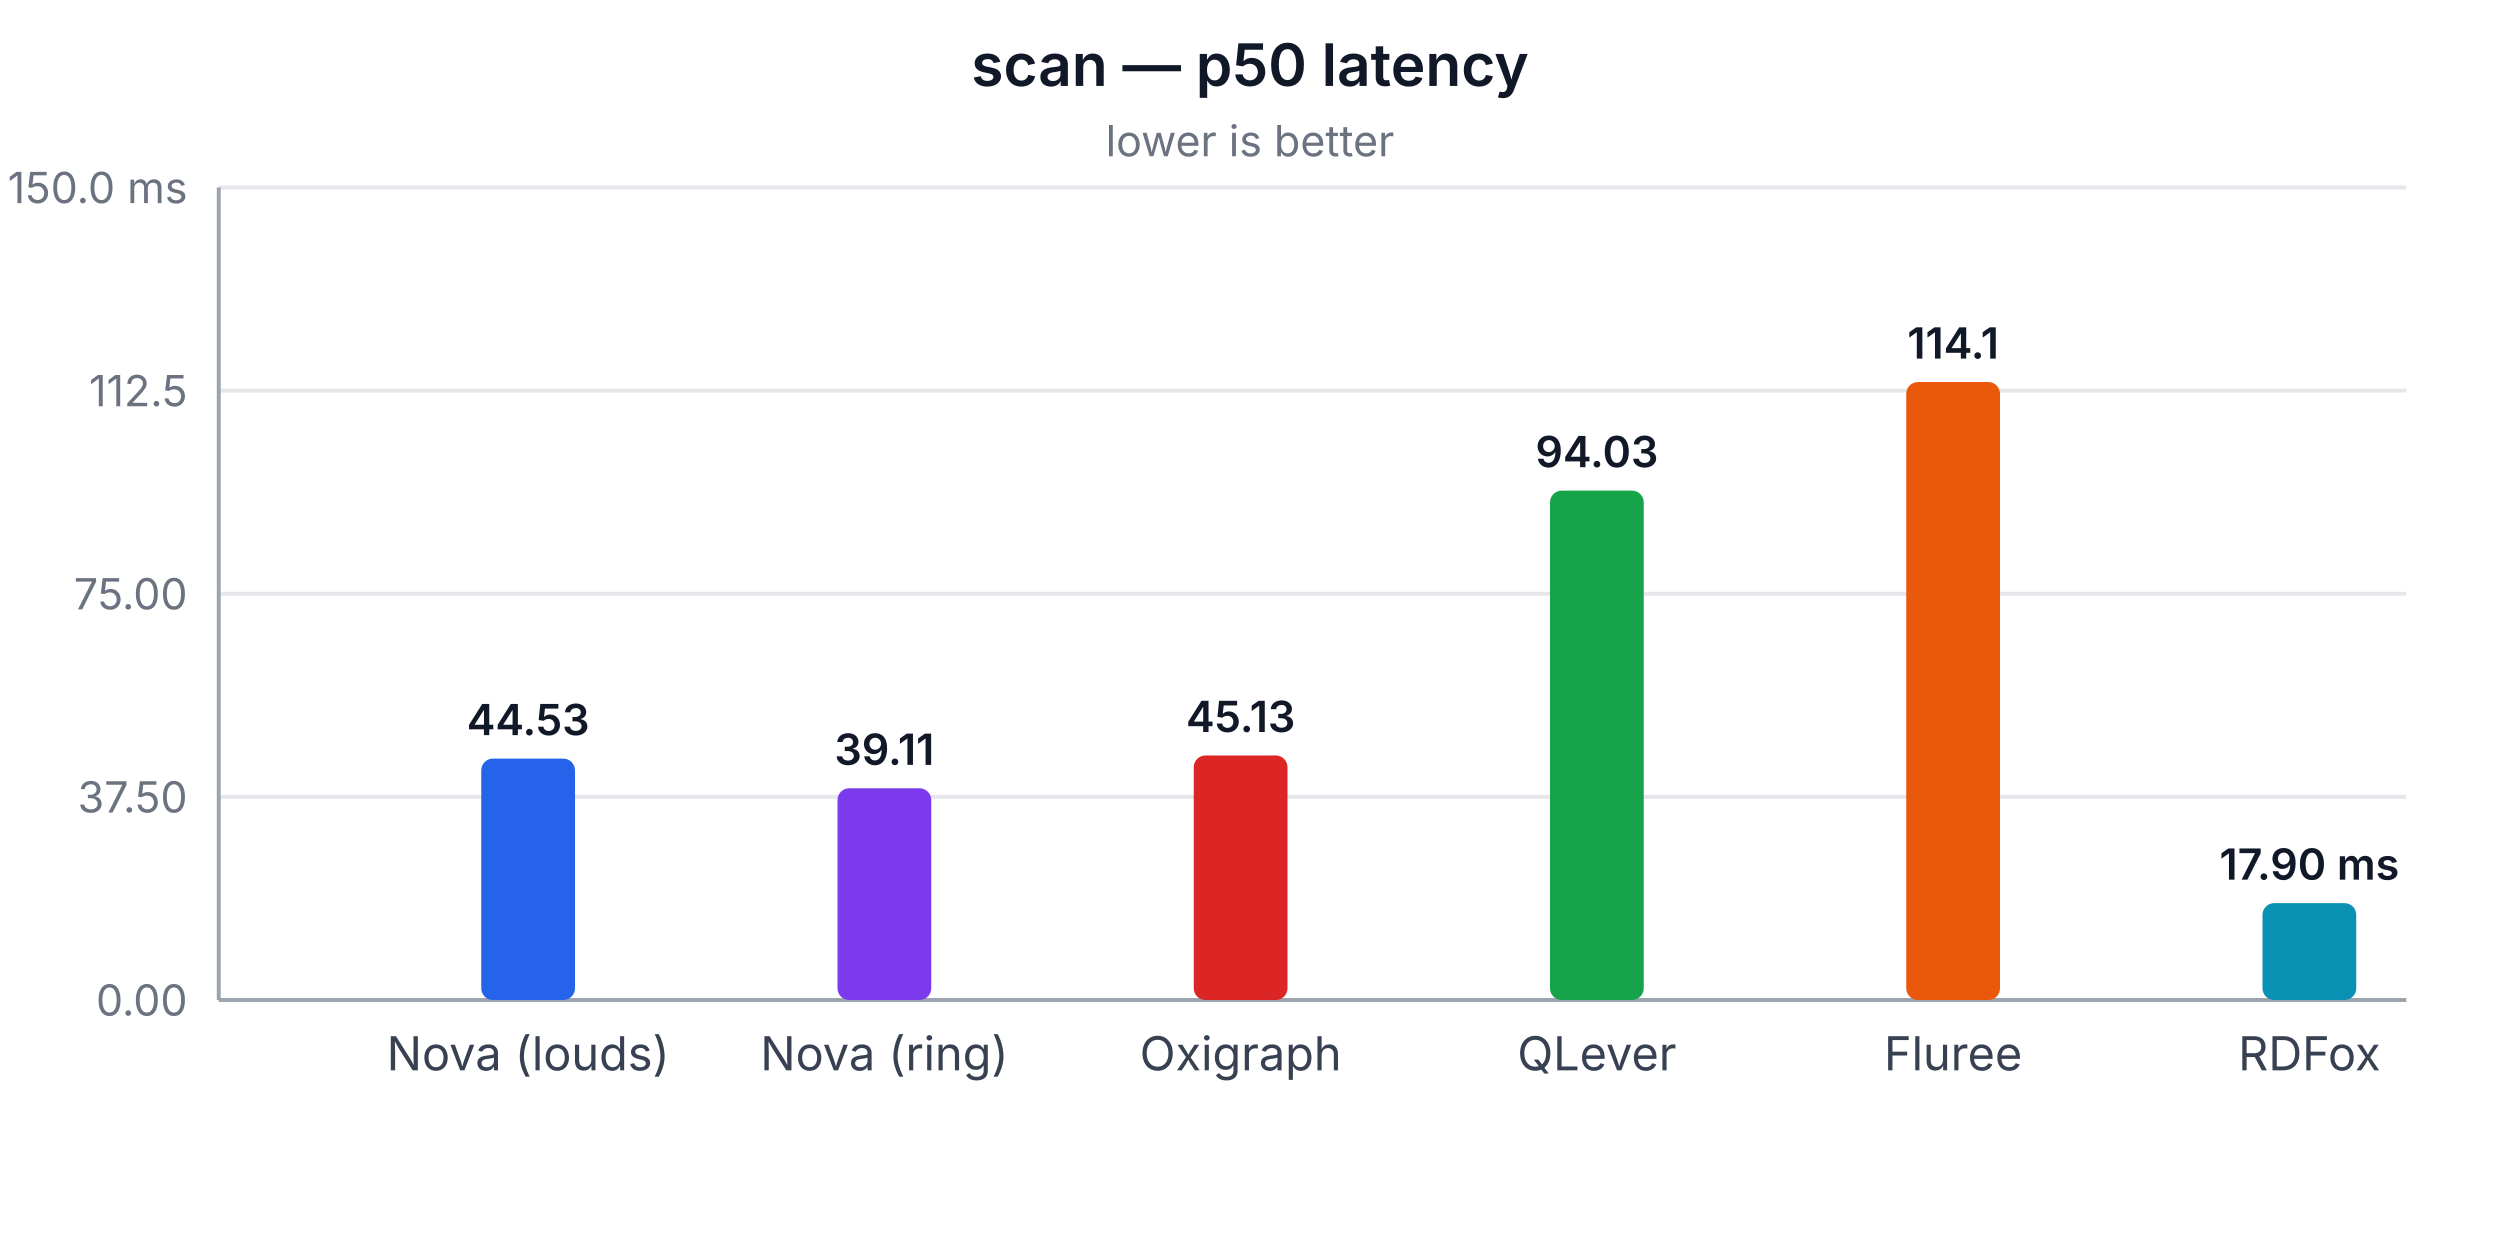
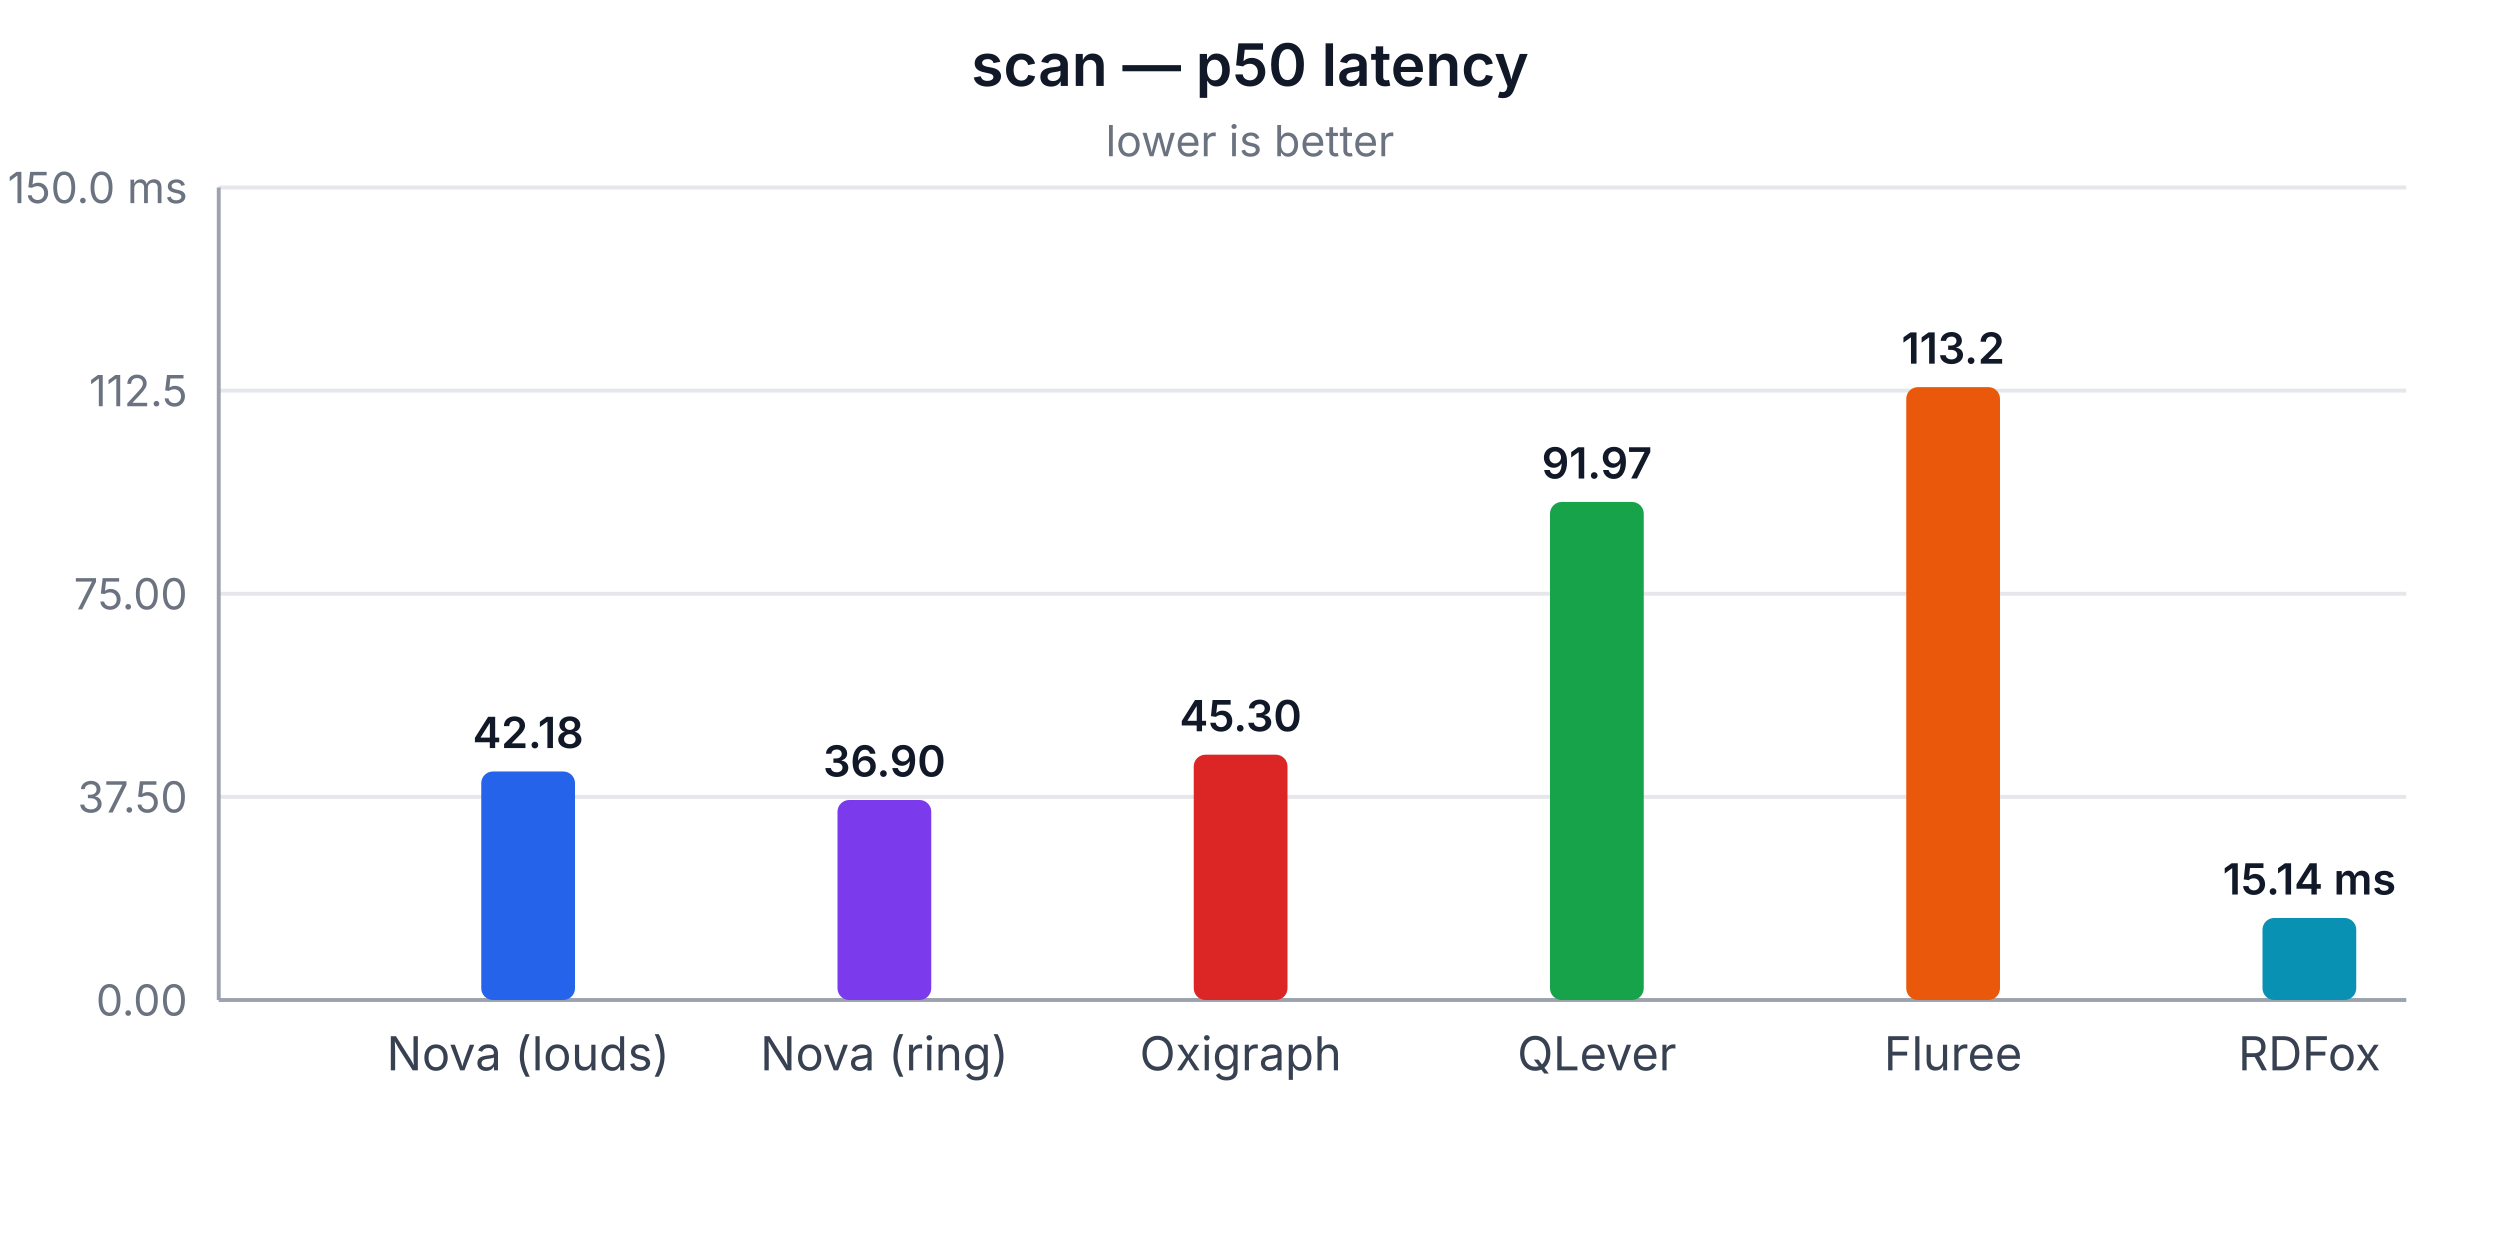
<svg xmlns="http://www.w3.org/2000/svg" width="640" height="320" viewBox="0 0 640 320" role="img" aria-label="scan — p50 latency">
  <style>
  .title { fill: #111827; }
  .muted { fill: #6b7280; }
  .label { fill: #374151; }
  .grid  { stroke: #e5e7eb; stroke-width: 1; }
  .axis  { stroke: #9ca3af; stroke-width: 1; }
  @media (prefers-color-scheme: dark) {
    .title { fill: #f3f4f6; }
    .muted { fill: #9ca3af; }
    .label { fill: #d1d5db; }
    .grid  { stroke: #374151; }
    .axis  { stroke: #6b7280; }
  }
</style>
  <text class="title" x="320.0" y="22" text-anchor="middle" font-family="system-ui, -apple-system, sans-serif" font-size="15" font-weight="600">scan — p50 latency</text>
  <text class="muted" x="320.0" y="40" text-anchor="middle" font-family="system-ui, -apple-system, sans-serif" font-size="11">lower is better</text>
  <line class="grid" x1="56" y1="256.0" x2="616" y2="256.0" />
  <text class="muted" x="48" y="260.0" text-anchor="end" font-family="system-ui, -apple-system, sans-serif" font-size="11">0.00</text>
  <line class="grid" x1="56" y1="204.0" x2="616" y2="204.0" />
  <text class="muted" x="48" y="208.0" text-anchor="end" font-family="system-ui, -apple-system, sans-serif" font-size="11">37.50</text>
  <line class="grid" x1="56" y1="152.0" x2="616" y2="152.0" />
  <text class="muted" x="48" y="156.0" text-anchor="end" font-family="system-ui, -apple-system, sans-serif" font-size="11">75.00</text>
  <line class="grid" x1="56" y1="100.0" x2="616" y2="100.0" />
  <text class="muted" x="48" y="104.0" text-anchor="end" font-family="system-ui, -apple-system, sans-serif" font-size="11">112.5</text>
  <line class="grid" x1="56" y1="48.0" x2="616" y2="48.0" />
  <text class="muted" x="48" y="52.0" text-anchor="end" font-family="system-ui, -apple-system, sans-serif" font-size="11">150.0 ms</text>
  <line class="axis" x1="56" y1="48" x2="56" y2="256" />
  <line class="axis" x1="56" y1="256" x2="616" y2="256" />
-   <rect x="123.2" y="194.2" width="24.0" height="61.8" fill="#2563eb" rx="3" />
-   <text class="title" x="135.2" y="188.2" text-anchor="middle" font-family="system-ui, -apple-system, sans-serif" font-size="11" font-weight="600">44.53</text>
+   <rect x="123.2" y="197.5" width="24.0" height="58.5" fill="#2563eb" rx="3" />
+   <text class="title" x="135.2" y="191.5" text-anchor="middle" font-family="system-ui, -apple-system, sans-serif" font-size="11" font-weight="600">42.18</text>
  <text class="label" x="135.2" y="274" text-anchor="middle" font-family="system-ui, -apple-system, sans-serif" font-size="12">Nova (louds)</text>
-   <rect x="214.4" y="201.8" width="24.0" height="54.2" fill="#7c3aed" rx="3" />
-   <text class="title" x="226.4" y="195.8" text-anchor="middle" font-family="system-ui, -apple-system, sans-serif" font-size="11" font-weight="600">39.11</text>
+   <rect x="214.4" y="204.8" width="24.0" height="51.2" fill="#7c3aed" rx="3" />
+   <text class="title" x="226.4" y="198.8" text-anchor="middle" font-family="system-ui, -apple-system, sans-serif" font-size="11" font-weight="600">36.90</text>
  <text class="label" x="226.4" y="274" text-anchor="middle" font-family="system-ui, -apple-system, sans-serif" font-size="12">Nova (ring)</text>
-   <rect x="305.6" y="193.4" width="24.0" height="62.6" fill="#dc2626" rx="3" />
-   <text class="title" x="317.6" y="187.4" text-anchor="middle" font-family="system-ui, -apple-system, sans-serif" font-size="11" font-weight="600">45.13</text>
+   <rect x="305.6" y="193.2" width="24.0" height="62.8" fill="#dc2626" rx="3" />
+   <text class="title" x="317.6" y="187.2" text-anchor="middle" font-family="system-ui, -apple-system, sans-serif" font-size="11" font-weight="600">45.30</text>
  <text class="label" x="317.6" y="274" text-anchor="middle" font-family="system-ui, -apple-system, sans-serif" font-size="12">Oxigraph</text>
-   <rect x="396.8" y="125.6" width="24.0" height="130.4" fill="#16a34a" rx="3" />
-   <text class="title" x="408.8" y="119.6" text-anchor="middle" font-family="system-ui, -apple-system, sans-serif" font-size="11" font-weight="600">94.03</text>
+   <rect x="396.8" y="128.5" width="24.0" height="127.5" fill="#16a34a" rx="3" />
+   <text class="title" x="408.8" y="122.5" text-anchor="middle" font-family="system-ui, -apple-system, sans-serif" font-size="11" font-weight="600">91.97</text>
  <text class="label" x="408.8" y="274" text-anchor="middle" font-family="system-ui, -apple-system, sans-serif" font-size="12">QLever</text>
-   <rect x="488.0" y="97.8" width="24.0" height="158.2" fill="#ea580c" rx="3" />
-   <text class="title" x="500.0" y="91.8" text-anchor="middle" font-family="system-ui, -apple-system, sans-serif" font-size="11" font-weight="600">114.1</text>
+   <rect x="488.0" y="99.1" width="24.0" height="156.9" fill="#ea580c" rx="3" />
+   <text class="title" x="500.0" y="93.1" text-anchor="middle" font-family="system-ui, -apple-system, sans-serif" font-size="11" font-weight="600">113.2</text>
  <text class="label" x="500.0" y="274" text-anchor="middle" font-family="system-ui, -apple-system, sans-serif" font-size="12">Fluree</text>
-   <rect x="579.2" y="231.2" width="24.0" height="24.8" fill="#0891b2" rx="3" />
-   <text class="title" x="591.2" y="225.2" text-anchor="middle" font-family="system-ui, -apple-system, sans-serif" font-size="11" font-weight="600">17.90 ms</text>
+   <rect x="579.2" y="235.0" width="24.0" height="21.0" fill="#0891b2" rx="3" />
+   <text class="title" x="591.2" y="229.0" text-anchor="middle" font-family="system-ui, -apple-system, sans-serif" font-size="11" font-weight="600">15.14 ms</text>
  <text class="label" x="591.2" y="274" text-anchor="middle" font-family="system-ui, -apple-system, sans-serif" font-size="12">RDFox</text>
</svg>
